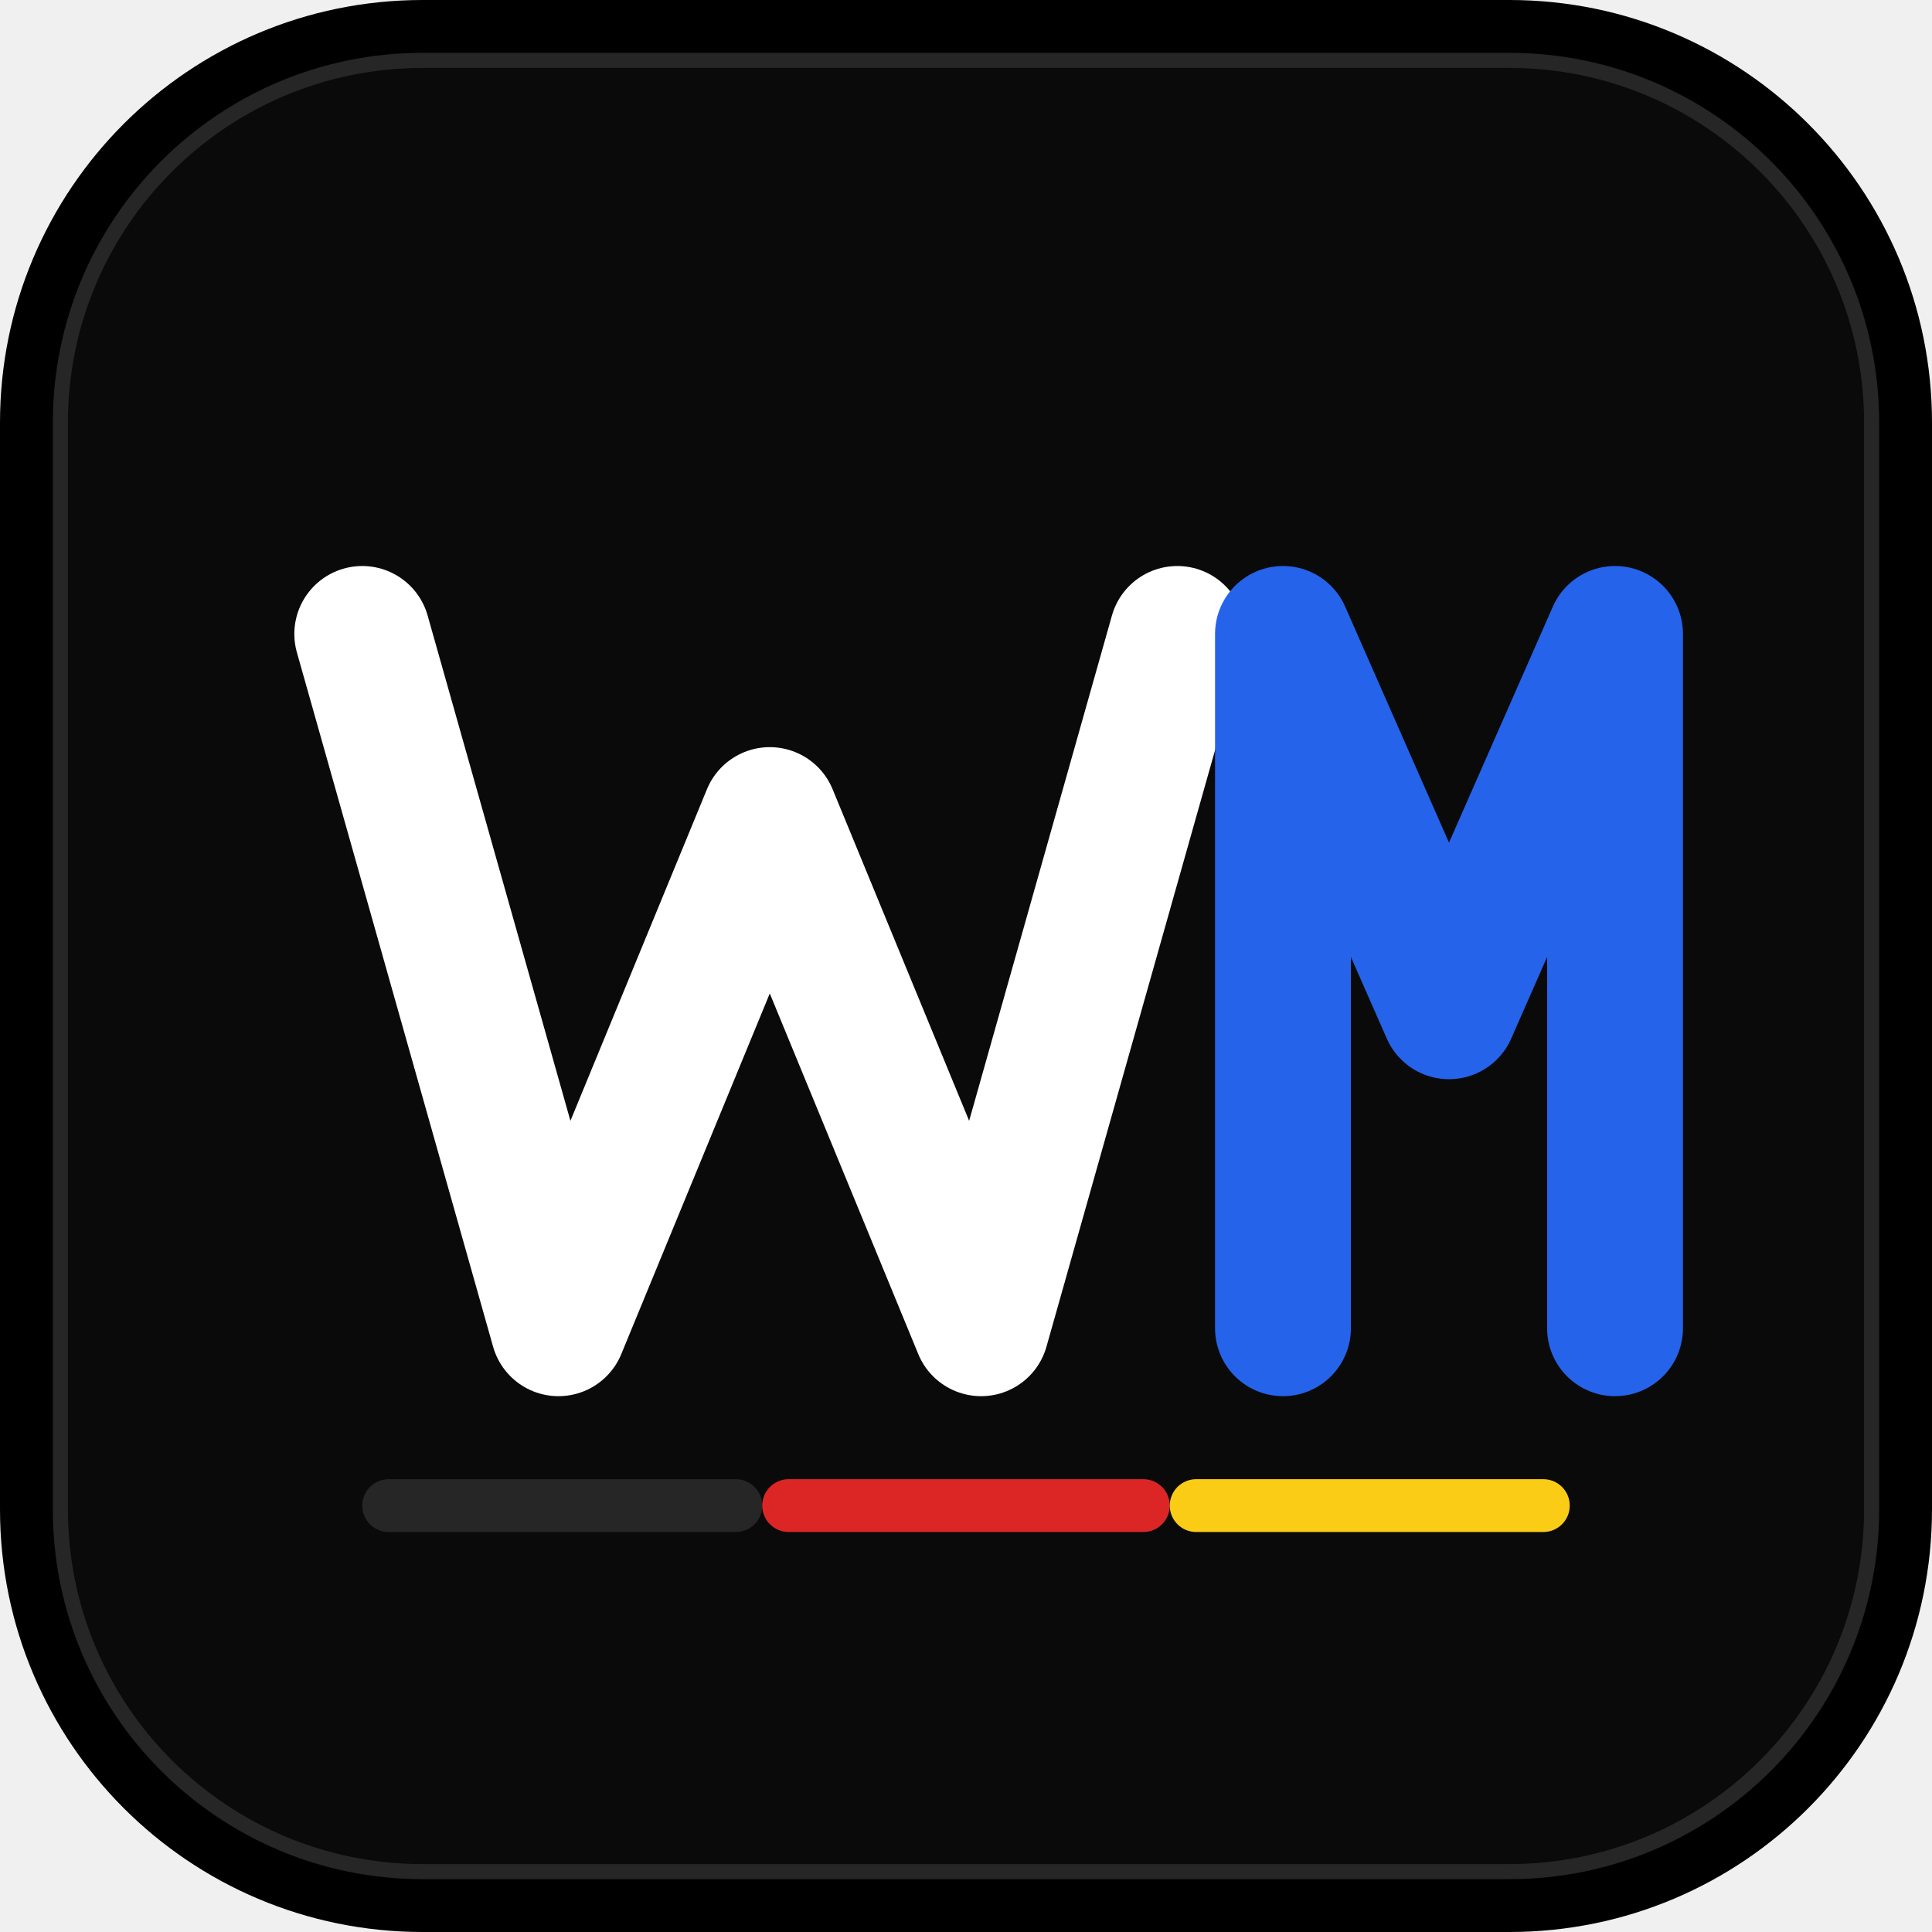
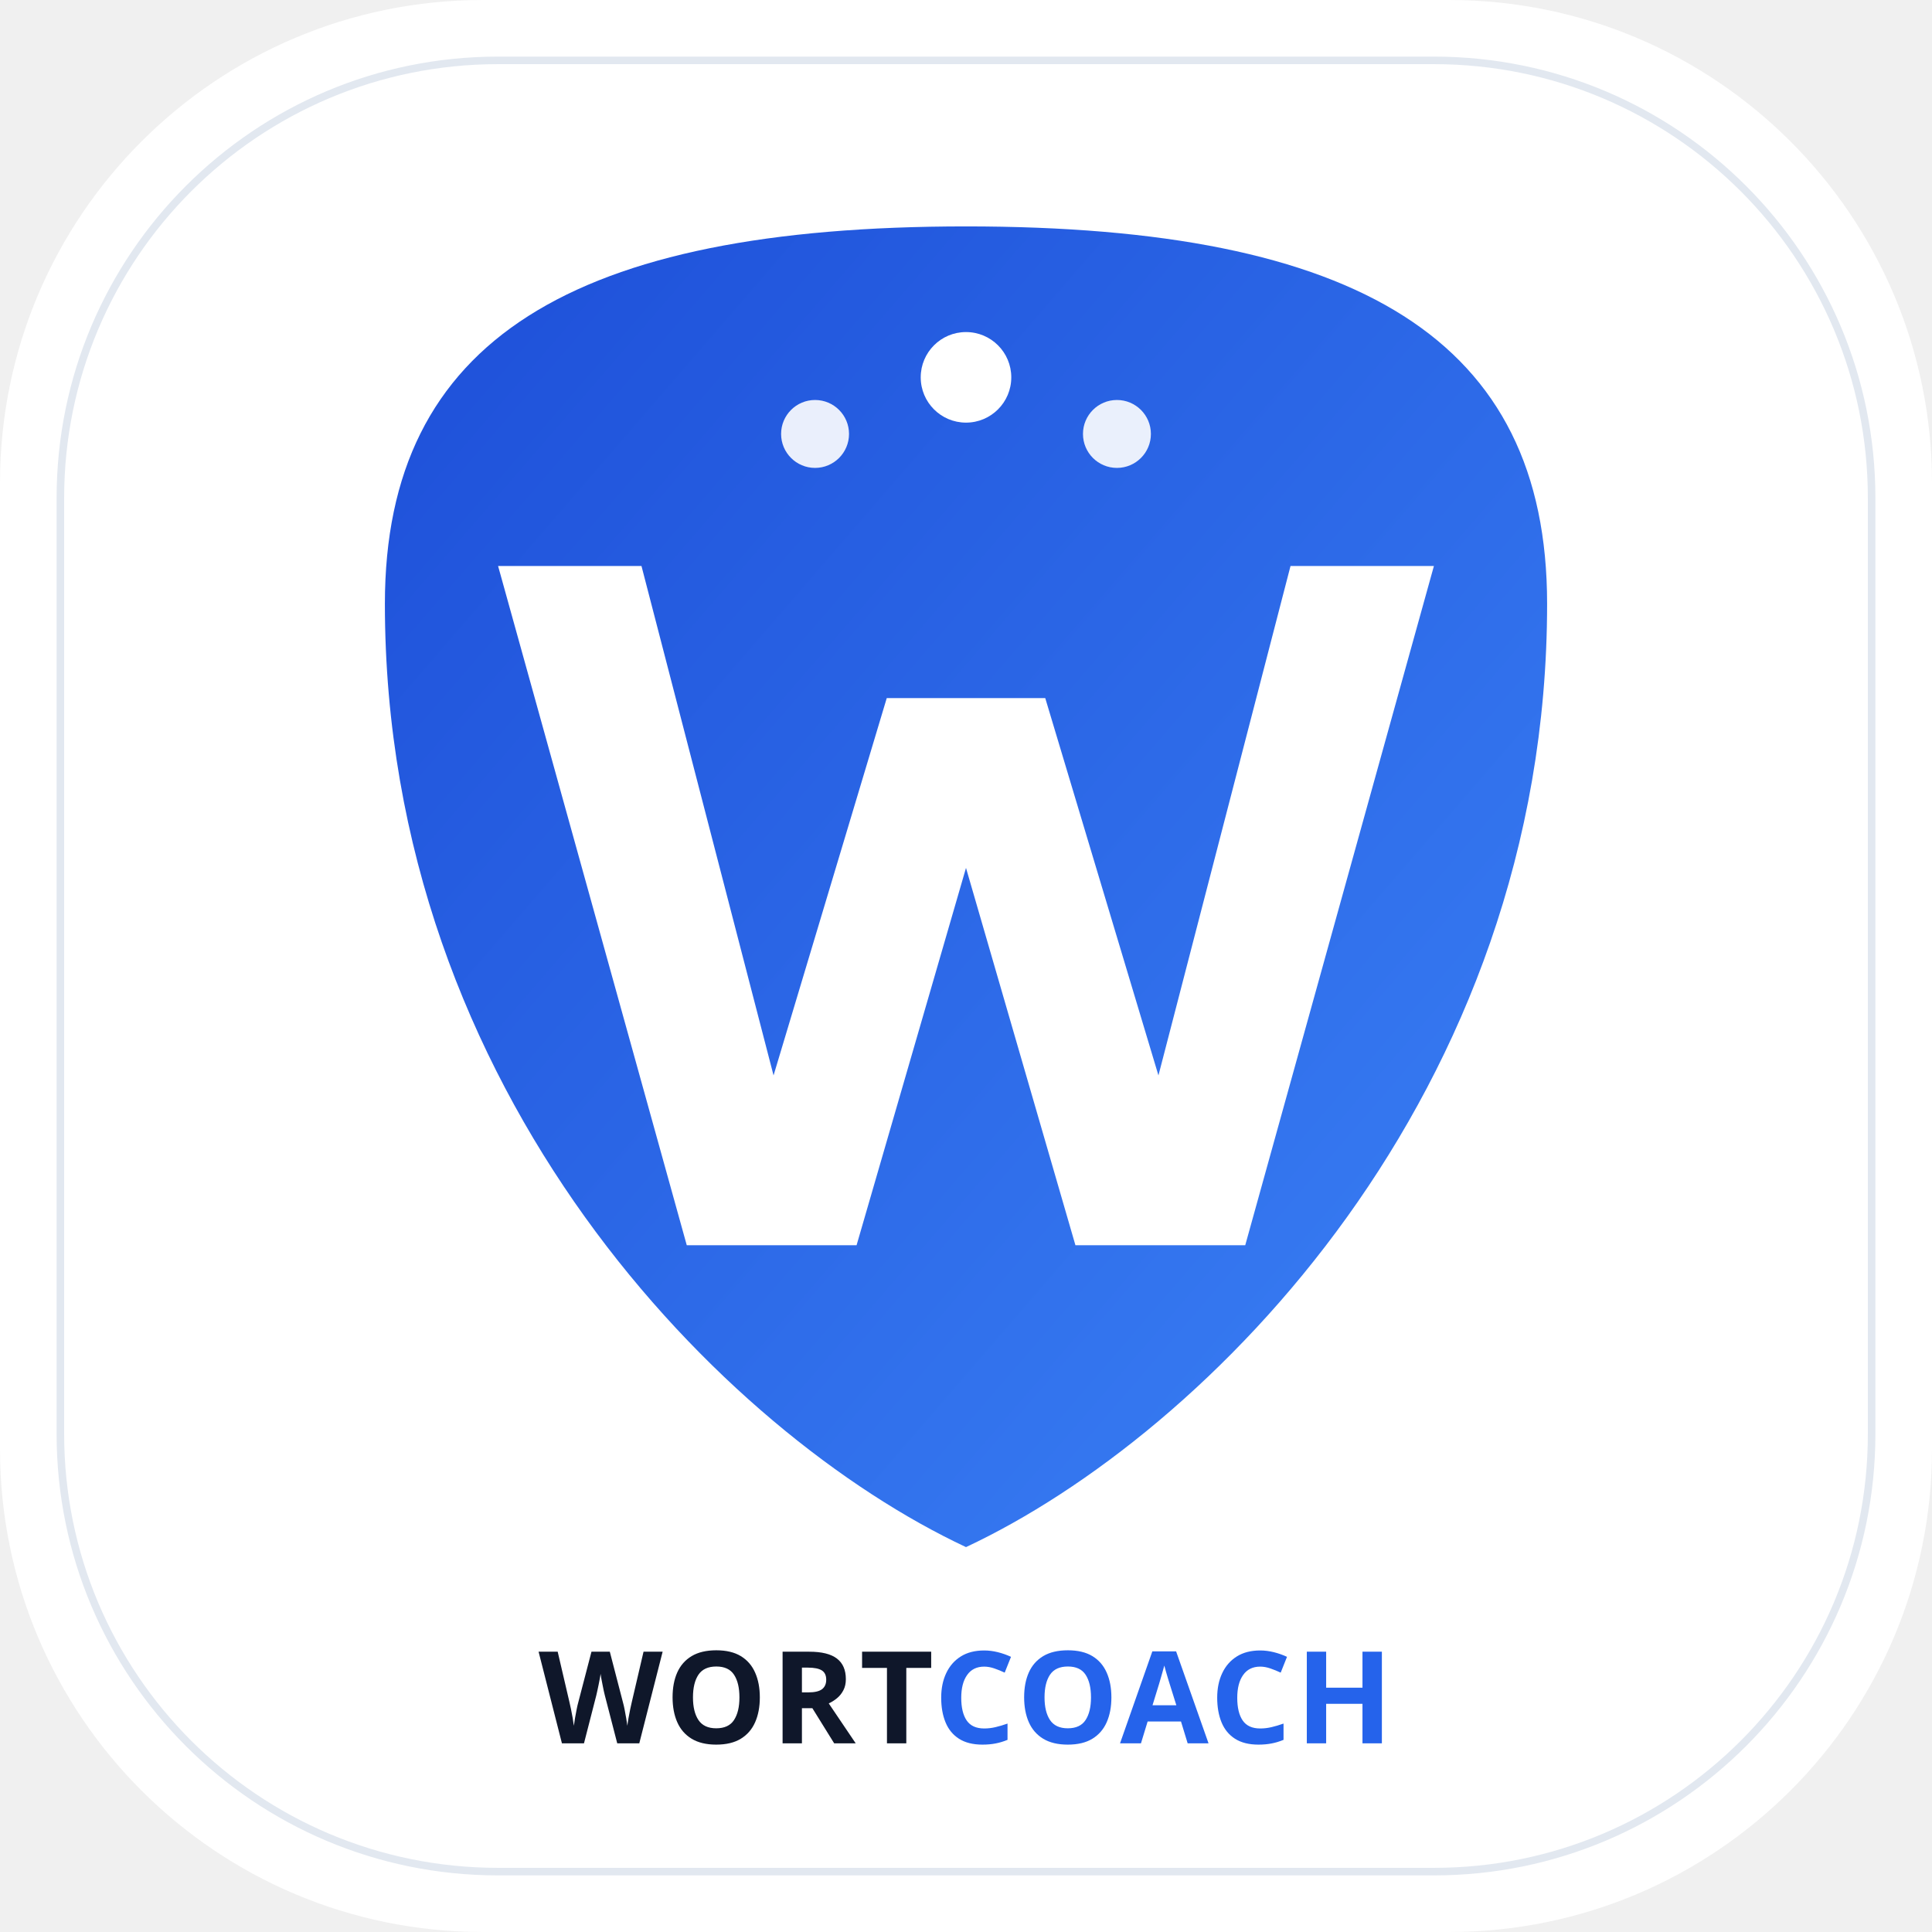
- <svg xmlns="http://www.w3.org/2000/svg" viewBox="0 0 512 512" width="512" height="512">
-   <rect width="512" height="512" rx="112" fill="#000000" />
-   <rect x="16" y="16" width="480" height="480" rx="96" fill="#0A0A0A" stroke="#262626" stroke-width="4" />
-   <path d="M96 168L148 352L204 216L260 352L312 168" fill="none" stroke="#FFFFFF" stroke-width="36" stroke-linecap="round" stroke-linejoin="round" />
-   <path d="M340 352V168L384 268L428 168V352" fill="none" stroke="#2563EB" stroke-width="36" stroke-linecap="round" stroke-linejoin="round" />
-   <rect x="96" y="392" width="106" height="14" rx="7" fill="#262626" />
-   <rect x="202" y="392" width="108" height="14" rx="7" fill="#DC2626" />
-   <rect x="310" y="392" width="106" height="14" rx="7" fill="#FACC15" />
+ <svg xmlns="http://www.w3.org/2000/svg" viewBox="0 0 512 512" width="100%" height="100%">
+   <defs>
+     <linearGradient id="shieldGrad" x1="0%" y1="0%" x2="100%" y2="100%">
+       <stop offset="0%" stop-color="#1D4ED8" />
+       <stop offset="100%" stop-color="#3B82F6" />
+     </linearGradient>
+     <linearGradient id="goldStar" x1="0%" y1="0%" x2="100%" y2="100%">
+       <stop offset="0%" stop-color="#FFFFFF" />
+       <stop offset="100%" stop-color="#E2E8F0" />
+     </linearGradient>
+   </defs>
+   <rect width="512" height="512" rx="128" fill="#FFFFFF" />
+   <rect x="16" y="16" width="480" height="480" rx="116" fill="none" stroke="#E2E8F0" stroke-width="2" />
+   <path d="M256 60 C360 60 410 90 410 160 C410 290 320 380 256 410 C192 380 102 290 102 160 C102 90 152 60 256 60 Z" fill="url(#shieldGrad)" />
+   <path d="M170 150 L205 285 L235 185 L277 185 L307 285 L342 150 L380 150 L330 330 L285 330 L256 230 L227 330 L182 330 L132 150 Z" fill="#FFFFFF" />
+   <circle cx="216" cy="115" r="9" fill="#FFFFFF" fill-opacity="0.9" />
+   <circle cx="256" cy="100" r="12" fill="#FFFFFF" />
+   <circle cx="296" cy="115" r="9" fill="#FFFFFF" fill-opacity="0.9" />
+   <text x="256" y="462" text-anchor="middle" font-family="'Plus Jakarta Sans', 'Segoe UI', sans-serif" font-weight="900" font-size="34" fill="#0F172A" letter-spacing="1">
+     WORT<tspan fill="#2563EB">COACH</tspan>
+   </text>
</svg>
